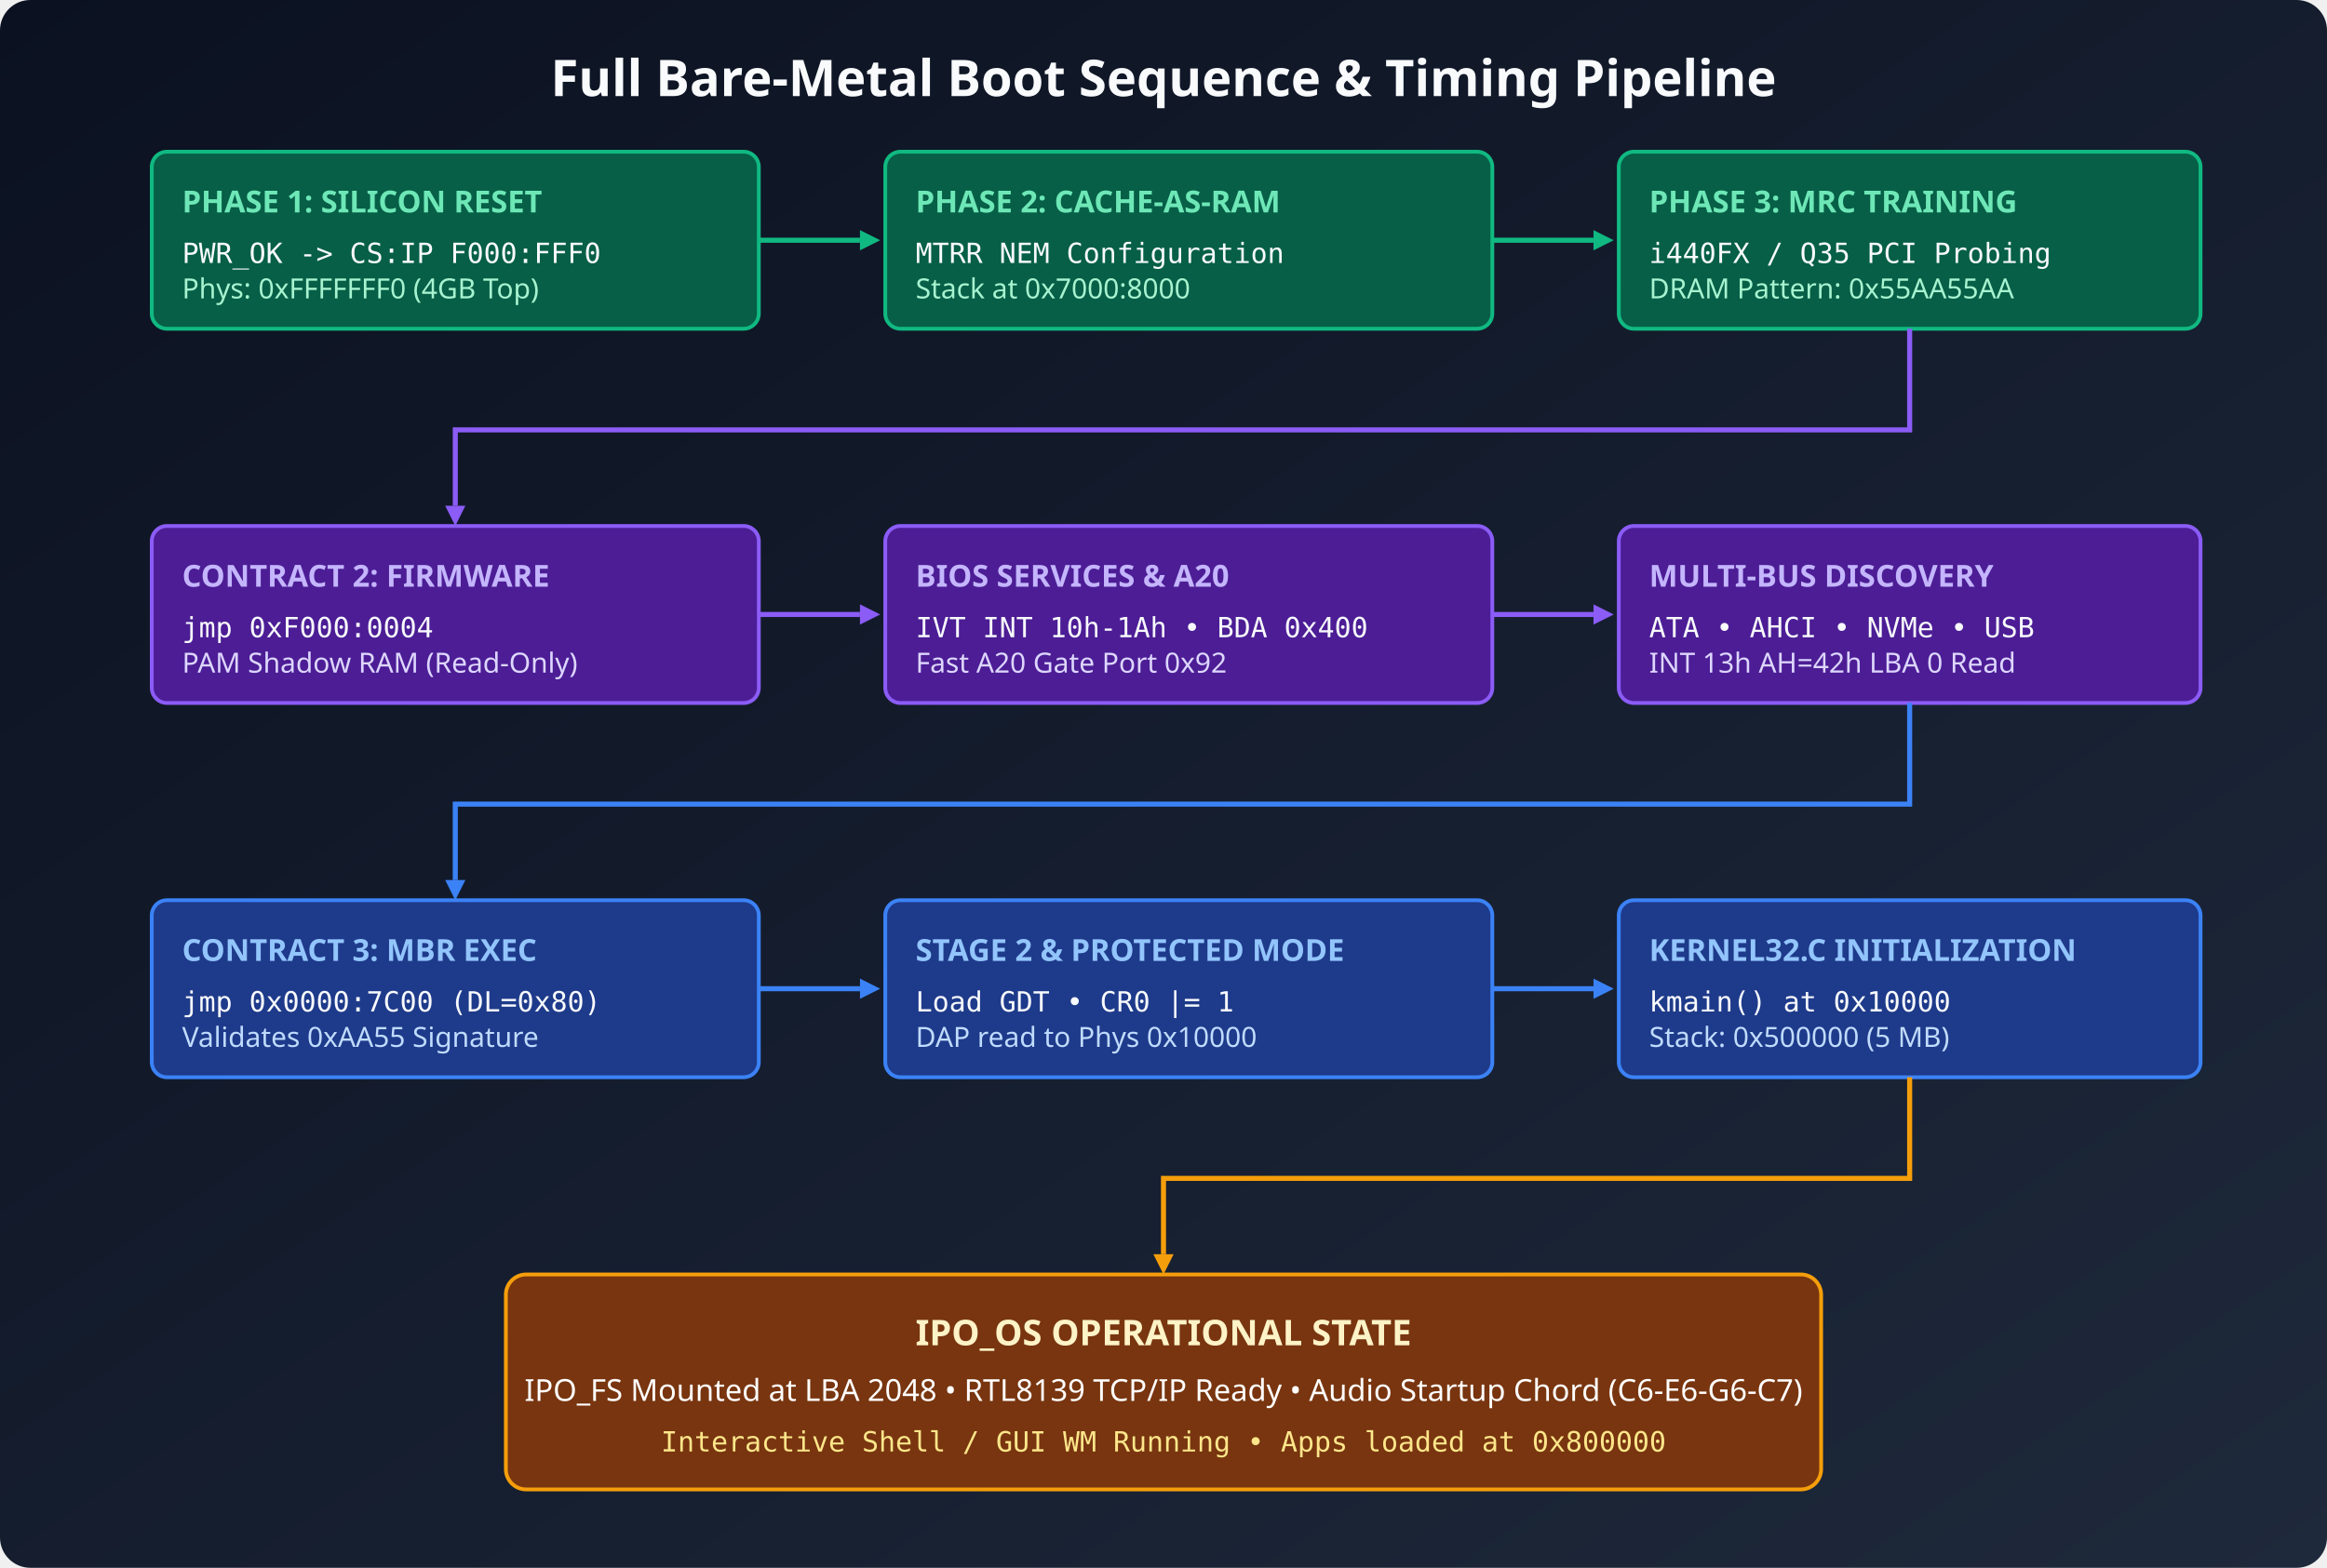
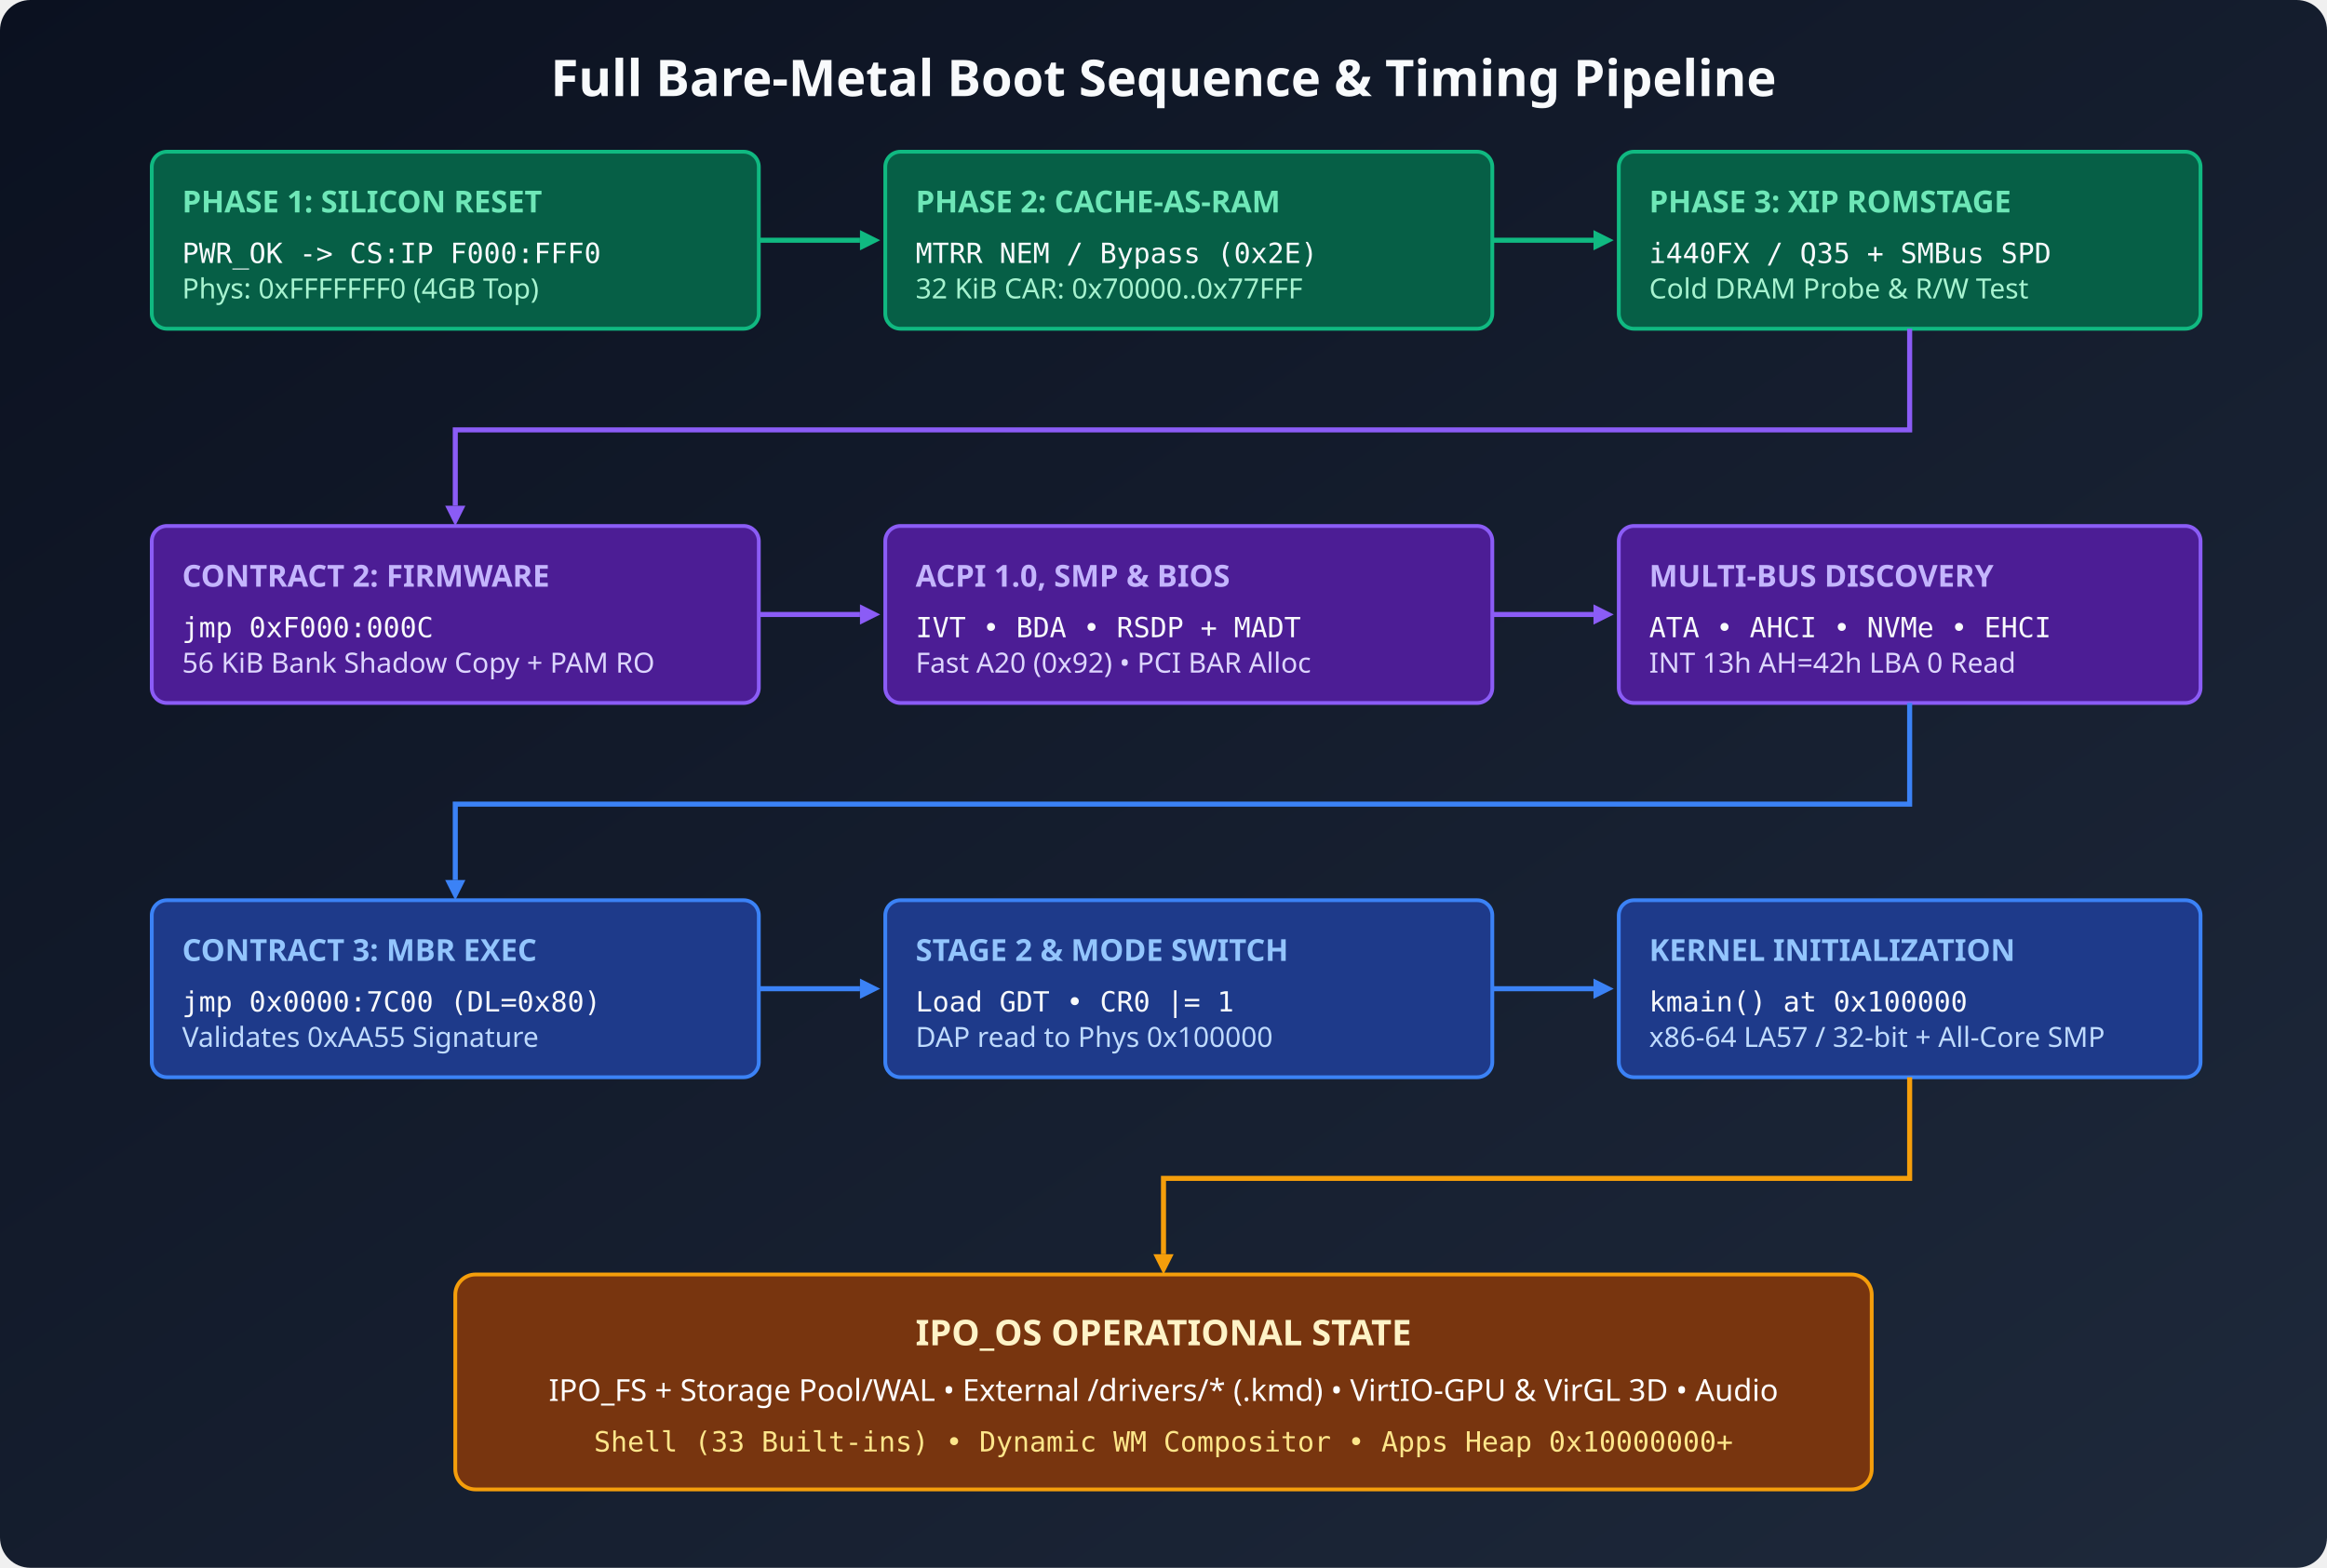
<svg xmlns="http://www.w3.org/2000/svg" viewBox="0 0 920 620" width="100%" height="100%">
  <defs>
    <linearGradient id="bg" x1="0" y1="0" x2="1" y2="1">
      <stop offset="0%" stop-color="#0b1120" />
      <stop offset="100%" stop-color="#1e293b" />
    </linearGradient>
    <linearGradient id="stepGrad" x1="0" y1="0" x2="1" y2="0">
      <stop offset="0%" stop-color="#1e293b" />
      <stop offset="100%" stop-color="#334155" />
    </linearGradient>
  </defs>
  <rect width="920" height="620" fill="url(#bg)" rx="12" />
  <text x="460" y="38" font-family="system-ui, sans-serif" font-size="20" font-weight="700" fill="#f8fafc" text-anchor="middle">Full Bare-Metal Boot Sequence &amp; Timing Pipeline</text>
  <g transform="translate(60, 60)">
    <rect width="240" height="70" rx="6" fill="#065f46" stroke="#10b981" stroke-width="1.5" />
    <text x="12" y="24" font-family="system-ui, sans-serif" font-size="12" font-weight="700" fill="#6ee7b7">PHASE 1: SILICON RESET</text>
    <text x="12" y="44" font-family="monospace" font-size="11" fill="#f8fafc">PWR_OK -&gt; CS:IP F000:FFF0</text>
    <text x="12" y="58" font-family="sans-serif" font-size="11" fill="#a7f3d0">Phys: 0xFFFFFFF0 (4GB Top)</text>
  </g>
  <path d="M 300 95 L 340 95" stroke="#10b981" stroke-width="2" />
  <polygon points="340,91 348,95 340,99" fill="#10b981" />
  <g transform="translate(350, 60)">
    <rect width="240" height="70" rx="6" fill="#065f46" stroke="#10b981" stroke-width="1.5" />
    <text x="12" y="24" font-family="system-ui, sans-serif" font-size="12" font-weight="700" fill="#6ee7b7">PHASE 2: CACHE-AS-RAM</text>
-     <text x="12" y="44" font-family="monospace" font-size="11" fill="#f8fafc">MTRR NEM Configuration</text>
-     <text x="12" y="58" font-family="sans-serif" font-size="11" fill="#a7f3d0">Stack at 0x7000:8000</text>
+     <text x="12" y="44" font-family="monospace" font-size="11" fill="#f8fafc">MTRR NEM / Bypass (0x2E)</text>
+     <text x="12" y="58" font-family="sans-serif" font-size="11" fill="#a7f3d0">32 KiB CAR: 0x70000..0x77FFF</text>
  </g>
  <path d="M 590 95 L 630 95" stroke="#10b981" stroke-width="2" />
  <polygon points="630,91 638,95 630,99" fill="#10b981" />
  <g transform="translate(640, 60)">
    <rect width="230" height="70" rx="6" fill="#065f46" stroke="#10b981" stroke-width="1.5" />
-     <text x="12" y="24" font-family="system-ui, sans-serif" font-size="12" font-weight="700" fill="#6ee7b7">PHASE 3: MRC TRAINING</text>
-     <text x="12" y="44" font-family="monospace" font-size="11" fill="#f8fafc">i440FX / Q35 PCI Probing</text>
-     <text x="12" y="58" font-family="sans-serif" font-size="11" fill="#a7f3d0">DRAM Pattern: 0x55AA55AA</text>
+     <text x="12" y="24" font-family="system-ui, sans-serif" font-size="12" font-weight="700" fill="#6ee7b7">PHASE 3: XIP ROMSTAGE</text>
+     <text x="12" y="44" font-family="monospace" font-size="11" fill="#f8fafc">i440FX / Q35 + SMBus SPD</text>
+     <text x="12" y="58" font-family="sans-serif" font-size="11" fill="#a7f3d0">Cold DRAM Probe &amp; R/W Test</text>
  </g>
  <path d="M 755 130 L 755 170 L 180 170 L 180 200" stroke="#8b5cf6" stroke-width="2" fill="none" />
  <polygon points="176,200 180,208 184,200" fill="#8b5cf6" />
  <g transform="translate(60, 208)">
    <rect width="240" height="70" rx="6" fill="#4c1d95" stroke="#8b5cf6" stroke-width="1.5" />
    <text x="12" y="24" font-family="system-ui, sans-serif" font-size="12" font-weight="700" fill="#c4b5fd">CONTRACT 2: FIRMWARE</text>
-     <text x="12" y="44" font-family="monospace" font-size="11" fill="#f8fafc">jmp 0xF000:0004</text>
-     <text x="12" y="58" font-family="sans-serif" font-size="11" fill="#ddd6fe">PAM Shadow RAM (Read-Only)</text>
+     <text x="12" y="44" font-family="monospace" font-size="11" fill="#f8fafc">jmp 0xF000:000C</text>
+     <text x="12" y="58" font-family="sans-serif" font-size="11" fill="#ddd6fe">56 KiB Bank Shadow Copy + PAM RO</text>
  </g>
  <path d="M 300 243 L 340 243" stroke="#8b5cf6" stroke-width="2" />
  <polygon points="340,239 348,243 340,247" fill="#8b5cf6" />
  <g transform="translate(350, 208)">
    <rect width="240" height="70" rx="6" fill="#4c1d95" stroke="#8b5cf6" stroke-width="1.5" />
-     <text x="12" y="24" font-family="system-ui, sans-serif" font-size="12" font-weight="700" fill="#c4b5fd">BIOS SERVICES &amp; A20</text>
-     <text x="12" y="44" font-family="monospace" font-size="11" fill="#f8fafc">IVT INT 10h-1Ah • BDA 0x400</text>
-     <text x="12" y="58" font-family="sans-serif" font-size="11" fill="#ddd6fe">Fast A20 Gate Port 0x92</text>
+     <text x="12" y="24" font-family="system-ui, sans-serif" font-size="12" font-weight="700" fill="#c4b5fd">ACPI 1.0, SMP &amp; BIOS</text>
+     <text x="12" y="44" font-family="monospace" font-size="11" fill="#f8fafc">IVT • BDA • RSDP + MADT</text>
+     <text x="12" y="58" font-family="sans-serif" font-size="11" fill="#ddd6fe">Fast A20 (0x92) • PCI BAR Alloc</text>
  </g>
  <path d="M 590 243 L 630 243" stroke="#8b5cf6" stroke-width="2" />
  <polygon points="630,239 638,243 630,247" fill="#8b5cf6" />
  <g transform="translate(640, 208)">
    <rect width="230" height="70" rx="6" fill="#4c1d95" stroke="#8b5cf6" stroke-width="1.5" />
    <text x="12" y="24" font-family="system-ui, sans-serif" font-size="12" font-weight="700" fill="#c4b5fd">MULTI-BUS DISCOVERY</text>
-     <text x="12" y="44" font-family="monospace" font-size="11" fill="#f8fafc">ATA • AHCI • NVMe • USB</text>
+     <text x="12" y="44" font-family="monospace" font-size="11" fill="#f8fafc">ATA • AHCI • NVMe • EHCI</text>
    <text x="12" y="58" font-family="sans-serif" font-size="11" fill="#ddd6fe">INT 13h AH=42h LBA 0 Read</text>
  </g>
  <path d="M 755 278 L 755 318 L 180 318 L 180 348" stroke="#3b82f6" stroke-width="2" fill="none" />
  <polygon points="176,348 180,356 184,348" fill="#3b82f6" />
  <g transform="translate(60, 356)">
    <rect width="240" height="70" rx="6" fill="#1e3a8a" stroke="#3b82f6" stroke-width="1.5" />
    <text x="12" y="24" font-family="system-ui, sans-serif" font-size="12" font-weight="700" fill="#93c5fd">CONTRACT 3: MBR EXEC</text>
    <text x="12" y="44" font-family="monospace" font-size="11" fill="#f8fafc">jmp 0x0000:7C00 (DL=0x80)</text>
    <text x="12" y="58" font-family="sans-serif" font-size="11" fill="#bfdbfe">Validates 0xAA55 Signature</text>
  </g>
  <path d="M 300 391 L 340 391" stroke="#3b82f6" stroke-width="2" />
  <polygon points="340,387 348,391 340,395" fill="#3b82f6" />
  <g transform="translate(350, 356)">
    <rect width="240" height="70" rx="6" fill="#1e3a8a" stroke="#3b82f6" stroke-width="1.5" />
-     <text x="12" y="24" font-family="system-ui, sans-serif" font-size="12" font-weight="700" fill="#93c5fd">STAGE 2 &amp; PROTECTED MODE</text>
+     <text x="12" y="24" font-family="system-ui, sans-serif" font-size="12" font-weight="700" fill="#93c5fd">STAGE 2 &amp; MODE SWITCH</text>
    <text x="12" y="44" font-family="monospace" font-size="11" fill="#f8fafc">Load GDT • CR0 |= 1</text>
-     <text x="12" y="58" font-family="sans-serif" font-size="11" fill="#bfdbfe">DAP read to Phys 0x10000</text>
+     <text x="12" y="58" font-family="sans-serif" font-size="11" fill="#bfdbfe">DAP read to Phys 0x100000</text>
  </g>
  <path d="M 590 391 L 630 391" stroke="#3b82f6" stroke-width="2" />
  <polygon points="630,387 638,391 630,395" fill="#3b82f6" />
  <g transform="translate(640, 356)">
    <rect width="230" height="70" rx="6" fill="#1e3a8a" stroke="#3b82f6" stroke-width="1.5" />
-     <text x="12" y="24" font-family="system-ui, sans-serif" font-size="12" font-weight="700" fill="#93c5fd">KERNEL32.C INITIALIZATION</text>
-     <text x="12" y="44" font-family="monospace" font-size="11" fill="#f8fafc">kmain() at 0x10000</text>
-     <text x="12" y="58" font-family="sans-serif" font-size="11" fill="#bfdbfe">Stack: 0x500000 (5 MB)</text>
+     <text x="12" y="24" font-family="system-ui, sans-serif" font-size="12" font-weight="700" fill="#93c5fd">KERNEL INITIALIZATION</text>
+     <text x="12" y="44" font-family="monospace" font-size="11" fill="#f8fafc">kmain() at 0x100000</text>
+     <text x="12" y="58" font-family="sans-serif" font-size="11" fill="#bfdbfe">x86-64 LA57 / 32-bit + All-Core SMP</text>
  </g>
  <path d="M 755 426 L 755 466 L 460 466 L 460 496" stroke="#f59e0b" stroke-width="2" fill="none" />
  <polygon points="456,496 460,504 464,496" fill="#f59e0b" />
-   <g transform="translate(200, 504)">
-     <rect width="520" height="85" rx="8" fill="#78350f" stroke="#f59e0b" stroke-width="1.5" />
-     <text x="260" y="28" font-family="system-ui, sans-serif" font-size="14" font-weight="700" fill="#fef3c7" text-anchor="middle">IPO_OS OPERATIONAL STATE</text>
-     <text x="260" y="50" font-family="system-ui, sans-serif" font-size="12" fill="#ffffff" text-anchor="middle">IPO_FS Mounted at LBA 2048 • RTL8139 TCP/IP Ready • Audio Startup Chord (C6-E6-G6-C7)</text>
-     <text x="260" y="70" font-family="monospace" font-size="11" fill="#fde68a" text-anchor="middle">Interactive Shell / GUI WM Running • Apps loaded at 0x800000</text>
+   <g transform="translate(180, 504)">
+     <rect width="560" height="85" rx="8" fill="#78350f" stroke="#f59e0b" stroke-width="1.5" />
+     <text x="280" y="28" font-family="system-ui, sans-serif" font-size="14" font-weight="700" fill="#fef3c7" text-anchor="middle">IPO_OS OPERATIONAL STATE</text>
+     <text x="280" y="50" font-family="system-ui, sans-serif" font-size="12" fill="#ffffff" text-anchor="middle">IPO_FS + Storage Pool/WAL • External /drivers/* (.kmd) • VirtIO-GPU &amp; VirGL 3D • Audio</text>
+     <text x="280" y="70" font-family="monospace" font-size="11" fill="#fde68a" text-anchor="middle">Shell (33 Built-ins) • Dynamic WM Compositor • Apps Heap 0x10000000+</text>
  </g>
</svg>
